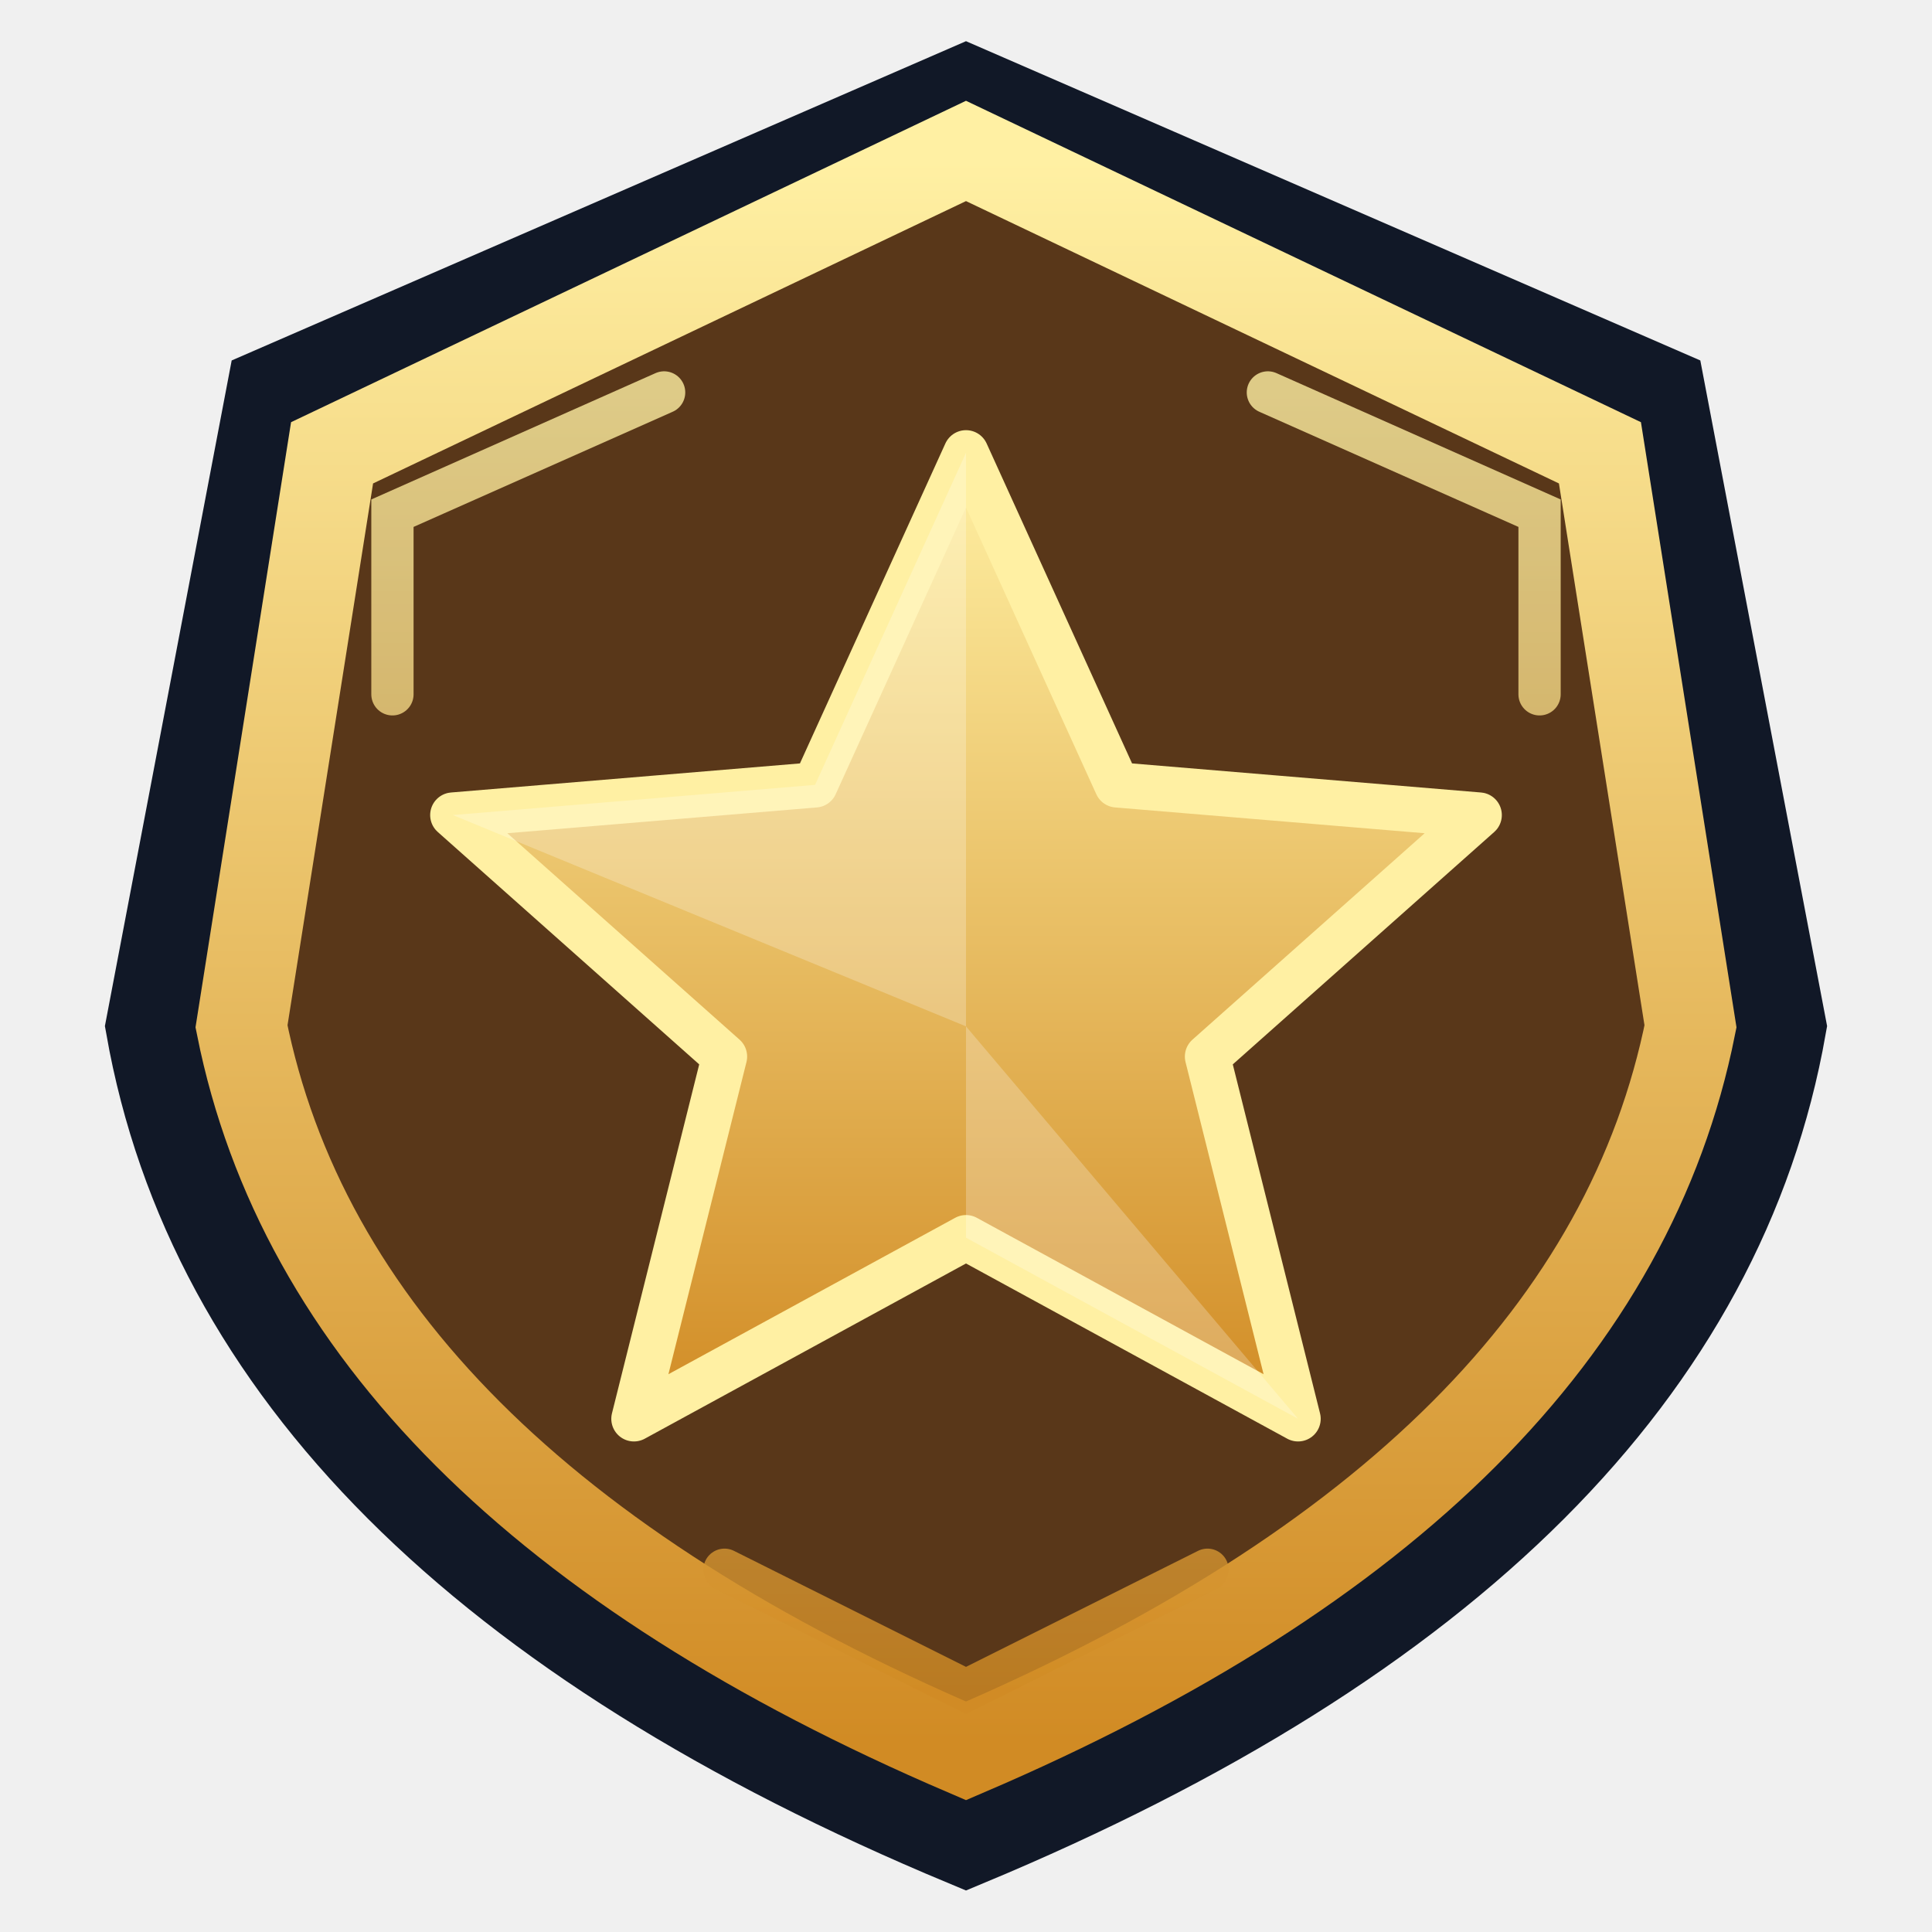
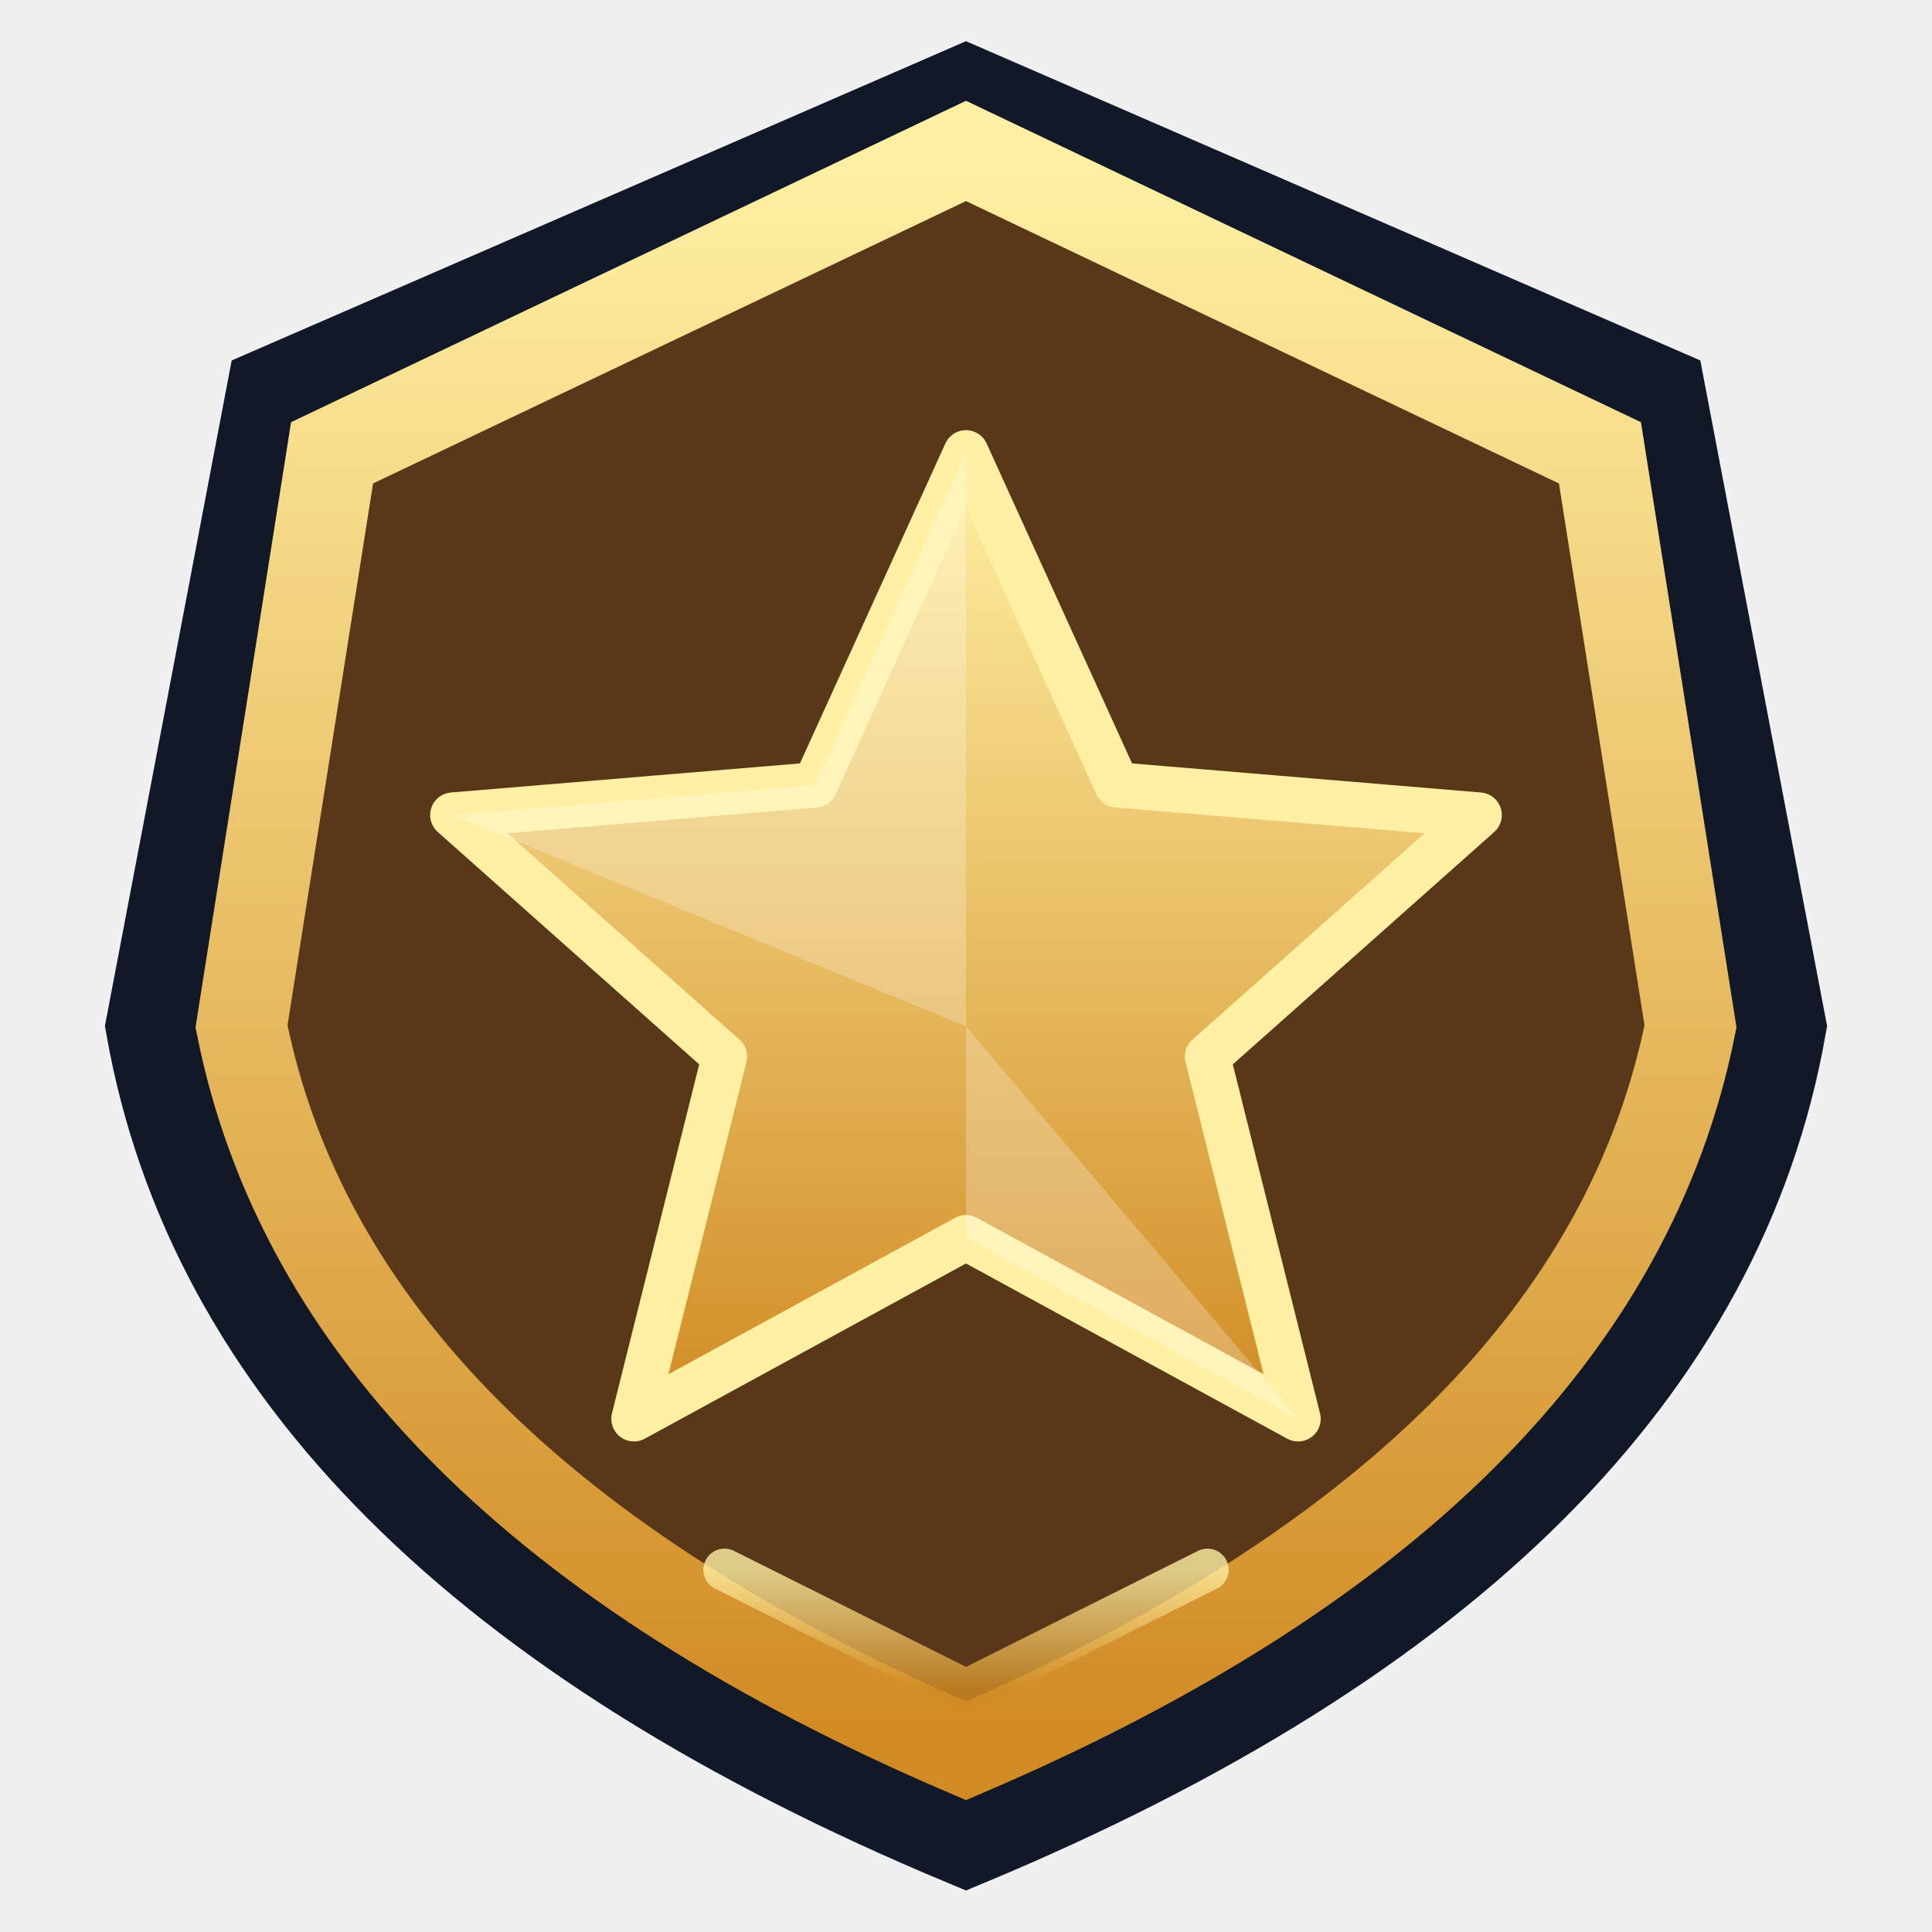
<svg xmlns="http://www.w3.org/2000/svg" viewBox="0 0 64 64">
  <defs>
    <linearGradient id="metal" x2="0" y2="1">
      <stop stop-color="#fff0a3" />
      <stop offset="1" stop-color="#d18b24" />
    </linearGradient>
  </defs>
  <path d="M32 3 55 13 59 34Q56 51 32 61 8 51 5 34L9 13Z" fill="#593719" stroke="#111827" stroke-width="3" />
  <path d="M32 5 53 15 56 34Q53 49 32 58 11 49 8 34L11 15Z" fill="none" stroke="url(#metal)" stroke-width="3" />
  <path d="M32 15 37 26 49 27 40 35 43 47 32 41 21 47 24 35 15 27 27 26Z" fill="url(#metal)" stroke="#fff0a3" stroke-width="1.5" stroke-linejoin="round" />
  <path d="M32 15V34L15 27 27 26Z M32 34L43 47 32 41Z" fill="#fff" opacity=".24" />
-   <path d="M13 23V17L22 13M51 23V17L42 13M24 52L32 56 40 52" fill="none" stroke="url(#metal)" stroke-width="1.4" stroke-linecap="round" opacity=".8" />
+   <path d="M24 52L32 56 40 52" fill="none" stroke="url(#metal)" stroke-width="1.4" stroke-linecap="round" opacity=".8" />
</svg>
